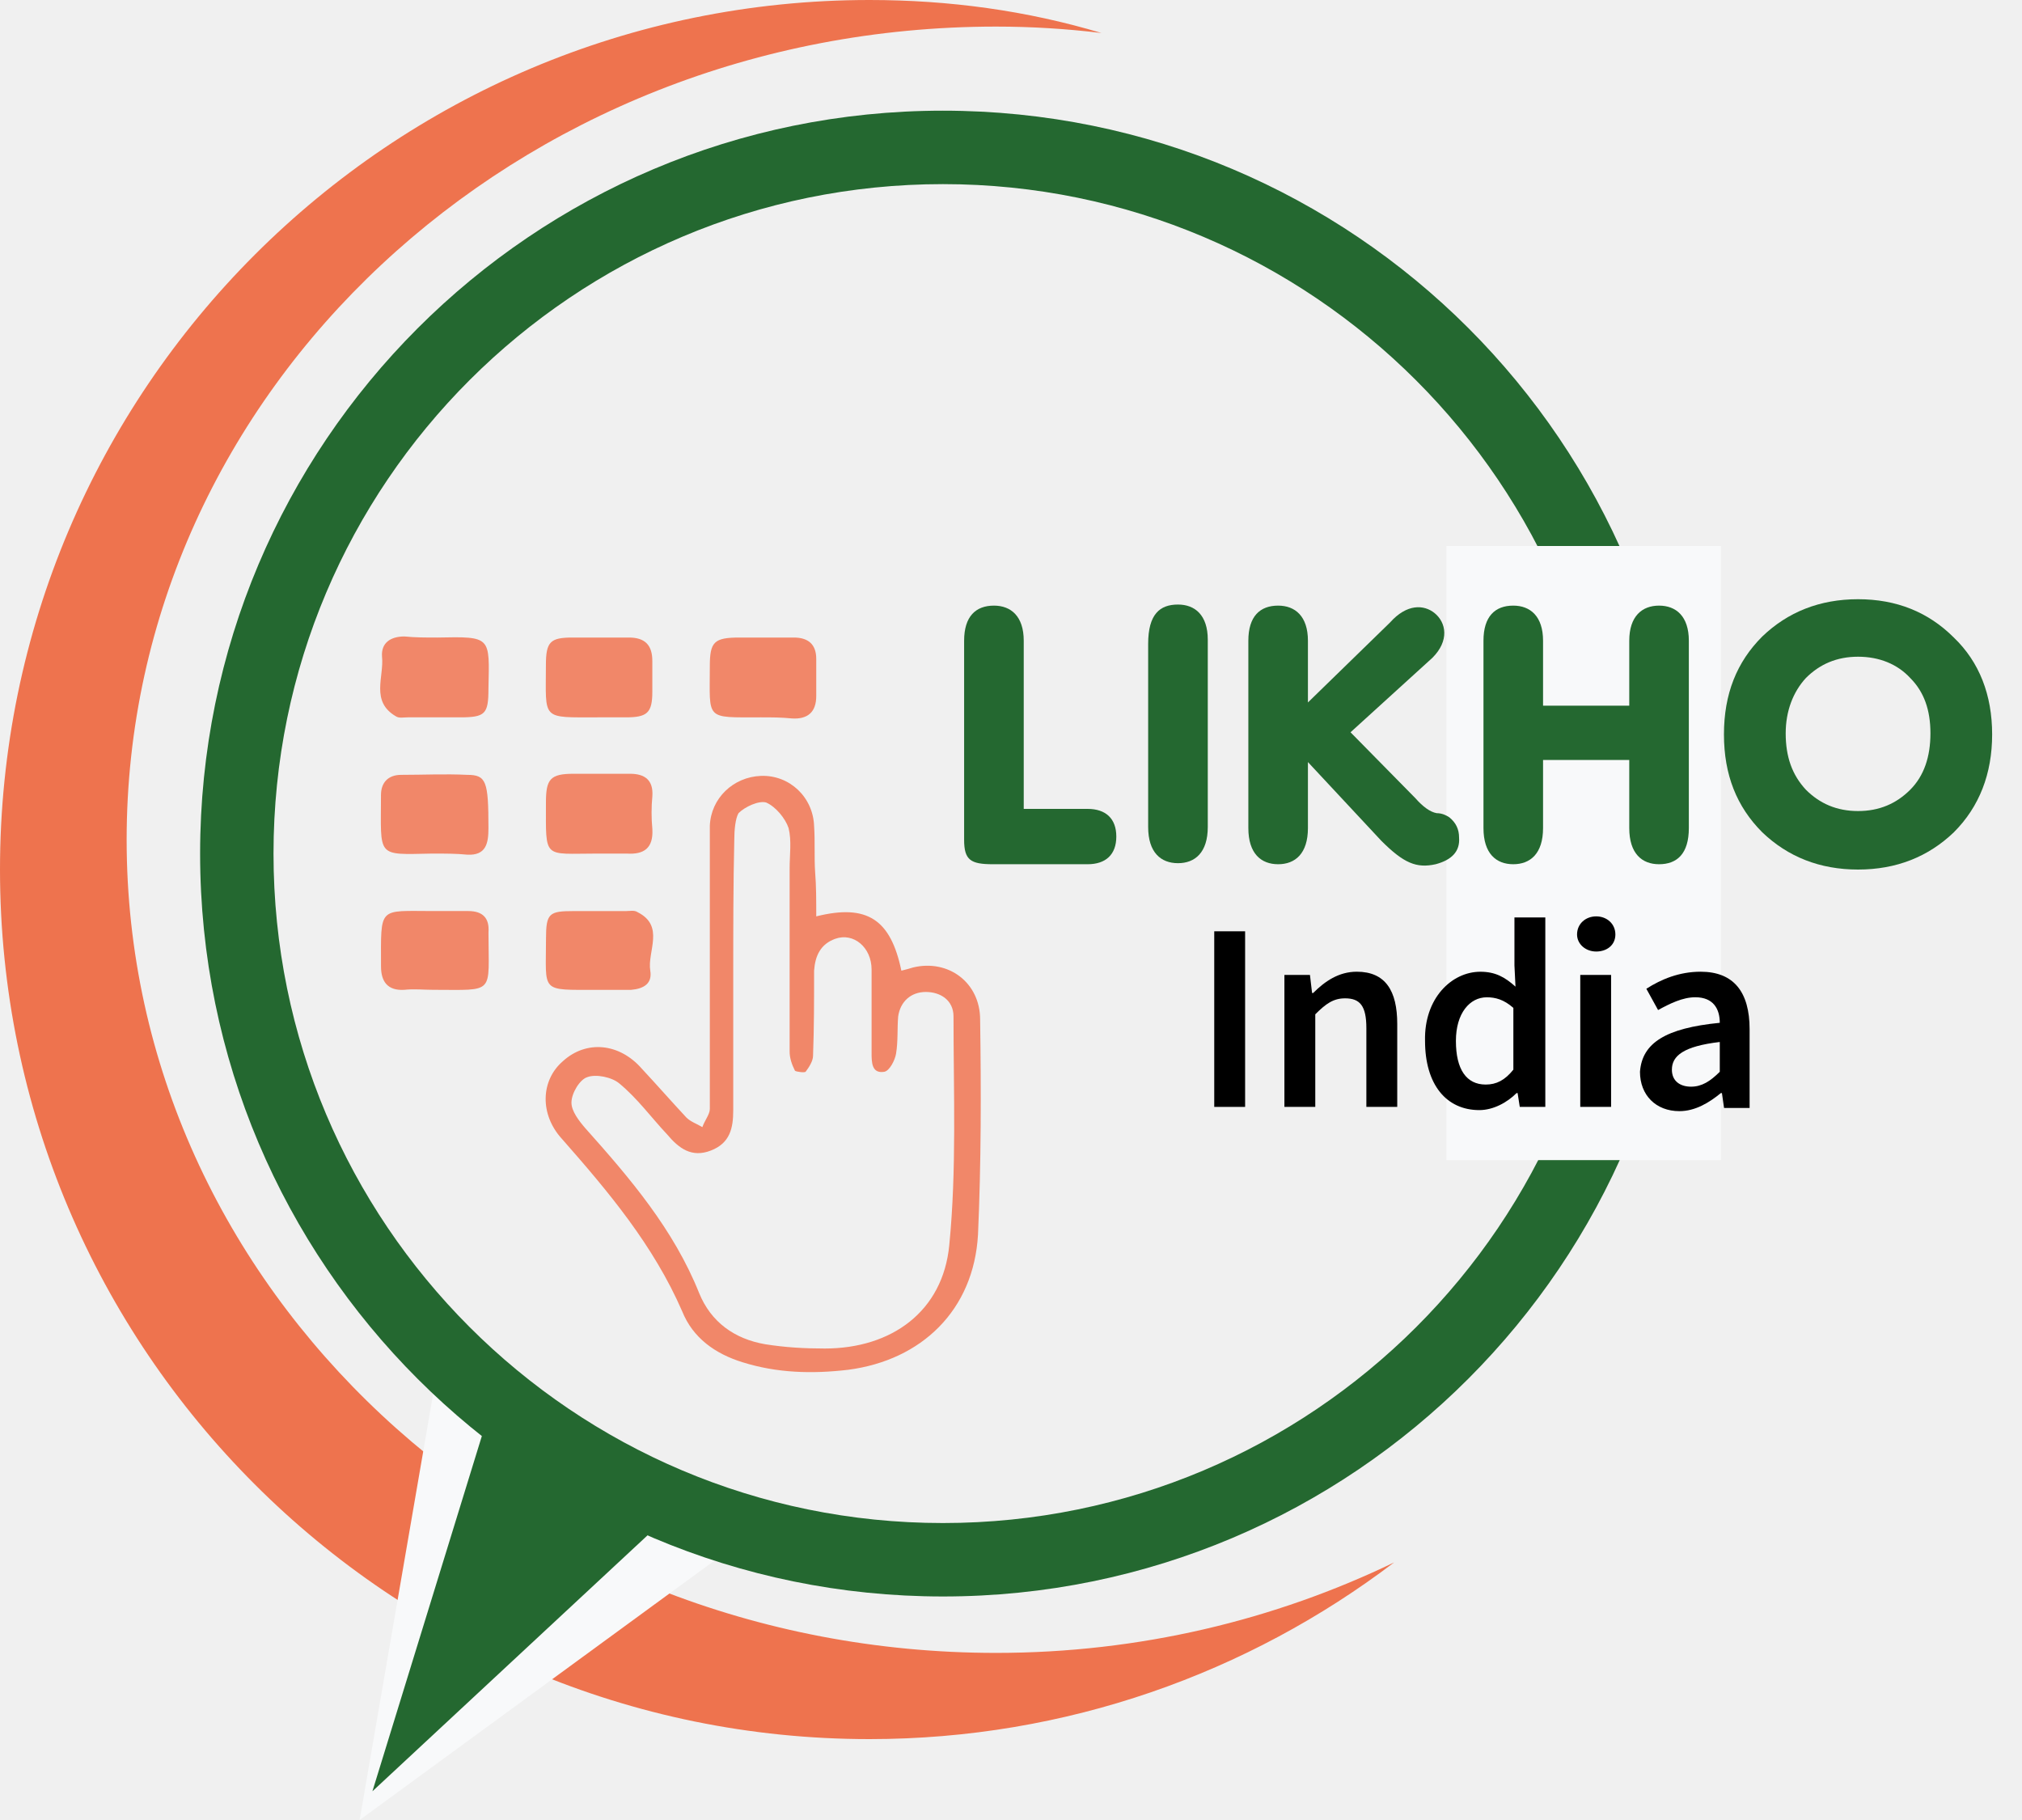
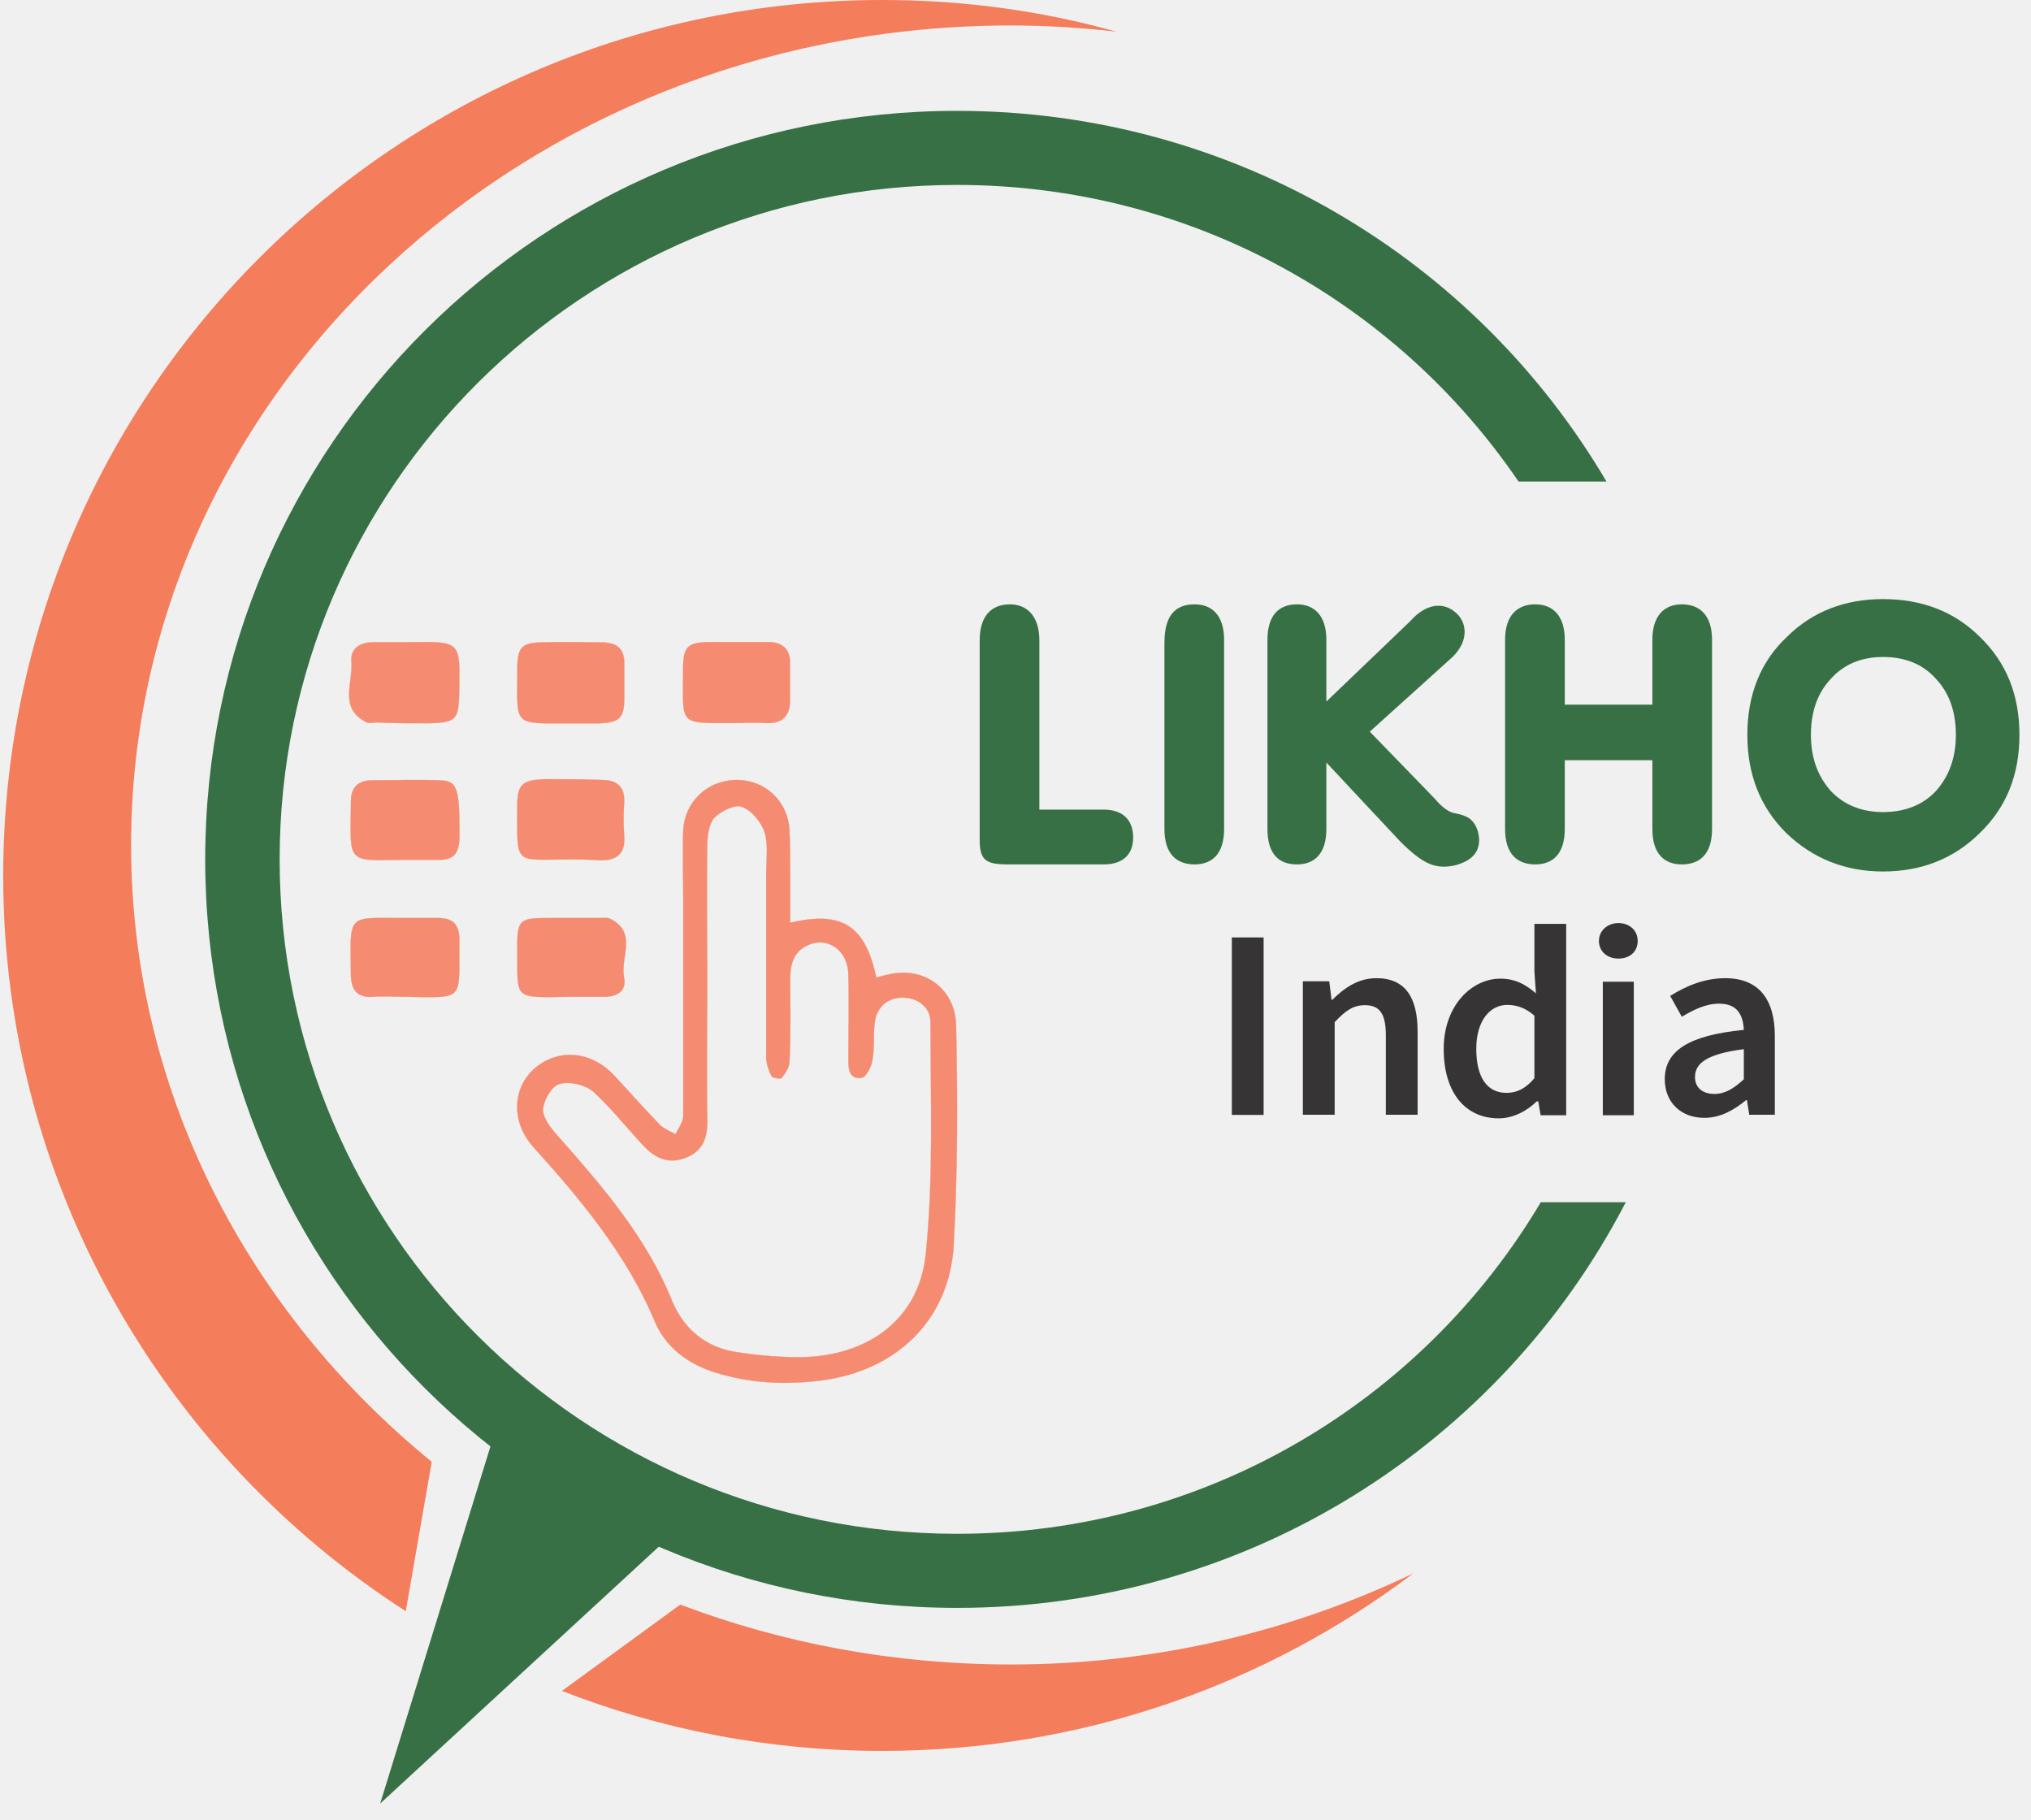
- <svg xmlns="http://www.w3.org/2000/svg" width="60" height="54" viewBox="0 0 60 54" fill="none">
-   <g clip-path="url(#clip0)">
-     <path fill-rule="evenodd" clip-rule="evenodd" d="M24.221 27.189C25.736 26.811 26.431 27.284 26.747 28.8C26.873 28.768 27 28.737 27.094 28.705C28.136 28.453 29.084 29.147 29.084 30.253C29.115 32.368 29.115 34.516 29.021 36.632C28.894 38.874 27.347 40.358 25.168 40.642C24.094 40.769 23.052 40.737 22.042 40.421C21.221 40.169 20.558 39.695 20.242 38.905C19.389 36.947 18.063 35.368 16.673 33.789C16.01 33.063 16.042 32.053 16.705 31.484C17.4 30.853 18.378 30.947 19.042 31.705C19.484 32.179 19.926 32.684 20.368 33.158C20.494 33.284 20.684 33.347 20.842 33.442C20.905 33.253 21.063 33.063 21.063 32.905C21.063 30.726 21.063 28.516 21.063 26.337C21.063 25.737 21.063 25.105 21.063 24.505C21.094 23.684 21.758 23.053 22.578 23.021C23.431 22.989 24.126 23.653 24.157 24.505C24.189 24.979 24.157 25.421 24.189 25.895C24.221 26.274 24.221 26.716 24.221 27.189ZM21.758 28.958C21.758 30.284 21.758 31.611 21.758 32.937C21.758 33.474 21.663 33.916 21.094 34.137C20.526 34.358 20.147 34.074 19.8 33.663C19.326 33.158 18.915 32.59 18.378 32.147C18.157 31.958 17.684 31.863 17.431 31.958C17.21 32.021 16.957 32.432 16.957 32.716C16.957 32.968 17.178 33.253 17.368 33.474C18.694 34.958 19.989 36.474 20.747 38.368C21.094 39.221 21.789 39.726 22.705 39.884C23.305 39.979 23.873 40.011 24.473 40.011C26.463 40.011 27.979 38.905 28.168 36.947C28.389 34.705 28.294 32.432 28.294 30.158C28.294 29.684 27.915 29.432 27.473 29.432C27.031 29.432 26.715 29.716 26.652 30.158C26.621 30.505 26.652 30.884 26.589 31.263C26.558 31.453 26.4 31.768 26.242 31.8C25.863 31.863 25.863 31.516 25.863 31.232C25.863 30.411 25.863 29.59 25.863 28.768C25.863 28.105 25.326 27.663 24.789 27.853C24.347 28.011 24.189 28.358 24.157 28.8C24.157 29.653 24.157 30.505 24.126 31.326C24.126 31.484 24 31.674 23.905 31.8C23.873 31.832 23.621 31.8 23.589 31.768C23.494 31.579 23.431 31.39 23.431 31.2C23.431 29.4 23.431 27.6 23.431 25.768C23.431 25.358 23.494 24.947 23.4 24.569C23.305 24.284 23.021 23.937 22.736 23.811C22.515 23.747 22.105 23.937 21.915 24.126C21.821 24.284 21.789 24.632 21.789 24.916C21.758 26.242 21.758 27.6 21.758 28.958Z" fill="#F18769" />
-     <path fill-rule="evenodd" clip-rule="evenodd" d="M12.979 18.916C14.589 18.884 14.526 18.884 14.494 20.432C14.494 21.189 14.4 21.284 13.642 21.284C13.136 21.284 12.6 21.284 12.094 21.284C11.968 21.284 11.842 21.316 11.747 21.253C10.989 20.811 11.4 20.084 11.336 19.484C11.305 19.074 11.589 18.884 12 18.884C12.316 18.916 12.631 18.916 12.979 18.916Z" fill="#F18769" />
-     <path fill-rule="evenodd" clip-rule="evenodd" d="M17.747 21.284C16.041 21.284 16.199 21.379 16.199 19.737C16.199 19.042 16.326 18.916 16.989 18.916C17.557 18.916 18.094 18.916 18.662 18.916C19.136 18.916 19.357 19.137 19.357 19.611C19.357 19.927 19.357 20.211 19.357 20.526C19.357 21.158 19.199 21.284 18.568 21.284C18.283 21.284 17.999 21.284 17.747 21.284Z" fill="#F18769" />
-     <path fill-rule="evenodd" clip-rule="evenodd" d="M22.578 21.284C20.905 21.284 21.063 21.379 21.063 19.769C21.063 19.042 21.189 18.916 21.947 18.916C22.484 18.916 23.02 18.916 23.557 18.916C23.968 18.916 24.221 19.105 24.221 19.548C24.221 19.927 24.221 20.274 24.221 20.653C24.221 21.127 23.968 21.348 23.494 21.316C23.178 21.284 22.894 21.284 22.578 21.284Z" fill="#F18769" />
-     <path fill-rule="evenodd" clip-rule="evenodd" d="M12.884 25.326C12.852 25.326 12.852 25.326 12.82 25.326C11.147 25.358 11.305 25.453 11.305 23.59C11.305 23.211 11.526 22.99 11.905 22.99C12.568 22.99 13.2 22.958 13.863 22.99C14.431 22.99 14.494 23.179 14.494 24.569C14.494 25.011 14.431 25.39 13.863 25.358C13.547 25.326 13.2 25.326 12.884 25.326Z" fill="#F18769" />
-     <path fill-rule="evenodd" clip-rule="evenodd" d="M12.853 29.368C12.569 29.368 12.285 29.337 12 29.368C11.495 29.4 11.306 29.116 11.306 28.674C11.306 26.873 11.211 27.031 12.853 27.031C13.2 27.031 13.548 27.031 13.895 27.031C14.337 27.031 14.527 27.252 14.495 27.663C14.495 29.526 14.716 29.368 12.853 29.368Z" fill="#F18769" />
-     <path fill-rule="evenodd" clip-rule="evenodd" d="M17.716 25.326C16.105 25.326 16.2 25.516 16.2 23.811C16.2 23.116 16.327 22.958 17.021 22.958C17.59 22.958 18.127 22.958 18.695 22.958C19.137 22.958 19.39 23.148 19.358 23.621C19.327 23.937 19.327 24.284 19.358 24.6C19.39 25.169 19.105 25.358 18.6 25.326C18.316 25.326 18 25.326 17.716 25.326Z" fill="#F18769" />
-     <path fill-rule="evenodd" clip-rule="evenodd" d="M17.717 29.369C16.012 29.369 16.202 29.463 16.202 27.853C16.202 27.095 16.296 27.032 17.023 27.032C17.528 27.032 18.065 27.032 18.57 27.032C18.696 27.032 18.823 27 18.917 27.063C19.738 27.474 19.202 28.232 19.296 28.8C19.36 29.179 19.107 29.337 18.728 29.369C18.412 29.369 18.065 29.369 17.717 29.369Z" fill="#F18769" />
-     <path d="M29.558 49.042C15.316 49.042 3.758 38.242 3.758 24.916C3.758 11.589 15.316 0.789 29.558 0.789C30.6 0.789 31.642 0.853 32.684 0.979C30.474 0.316 28.168 0 25.8 0C11.558 0 0 11.558 0 25.8C0 40.042 11.558 51.6 25.8 51.6C31.642 51.6 37.042 49.642 41.368 46.358C37.832 48.063 33.821 49.042 29.558 49.042Z" fill="#EE734E" />
-     <path d="M12.851 41.369L21.472 46.105L10.672 54L12.851 41.369Z" fill="#F8F9FA" />
-     <path d="M27.98 3.284C15.79 3.284 5.938 13.168 5.938 25.326C5.938 37.516 15.822 47.368 27.98 47.368C40.169 47.368 50.022 37.484 50.022 25.326C50.022 13.137 40.169 3.284 27.98 3.284ZM27.98 45.189C16.99 45.189 8.116 36.284 8.116 25.326C8.116 14.337 17.022 5.463 27.98 5.463C38.938 5.463 47.843 14.368 47.843 25.326C47.843 36.316 38.938 45.189 27.98 45.189Z" fill="#246830" />
-     <path d="M14.651 41.463L11.051 53.148L20.556 44.306L14.651 41.463Z" fill="#246830" />
-     <path d="M51.065 16.2H42.918V34.421H51.065V16.2Z" fill="#F8F9FA" />
-     <path d="M36.031 27.632H36.947V32.842H36.031V27.632Z" fill="black" />
-     <path d="M38.113 28.926H38.871L38.934 29.463H38.966C39.313 29.116 39.724 28.831 40.261 28.831C41.113 28.831 41.461 29.4 41.461 30.379V32.842H40.545V30.505C40.545 29.842 40.355 29.621 39.913 29.621C39.566 29.621 39.345 29.779 39.029 30.095V32.842H38.113V28.926Z" fill="black" />
-     <path d="M43.928 28.832C44.37 28.832 44.654 28.99 44.97 29.274L44.939 28.642V27.221H45.855V32.842H45.097L45.033 32.432H45.002C44.718 32.716 44.307 32.937 43.897 32.937C42.918 32.937 42.286 32.179 42.286 30.884C42.255 29.621 43.075 28.832 43.928 28.832ZM44.086 32.179C44.402 32.179 44.654 32.053 44.907 31.737V29.905C44.623 29.653 44.37 29.59 44.118 29.59C43.612 29.59 43.202 30.063 43.202 30.884C43.202 31.737 43.518 32.179 44.086 32.179Z" fill="black" />
-     <path d="M46.797 27.726C46.797 27.41 47.05 27.189 47.365 27.189C47.681 27.189 47.934 27.41 47.934 27.726C47.934 28.042 47.681 28.232 47.365 28.232C47.05 28.232 46.797 28.011 46.797 27.726ZM46.892 28.926H47.807V32.842H46.892V28.926Z" fill="black" />
-     <path d="M51.032 30.347C51.032 29.937 50.843 29.589 50.306 29.589C49.927 29.589 49.548 29.779 49.201 29.968L48.853 29.337C49.296 29.053 49.833 28.831 50.464 28.831C51.443 28.831 51.917 29.431 51.917 30.537V32.874H51.159L51.096 32.432H51.064C50.717 32.716 50.306 32.968 49.833 32.968C49.138 32.968 48.664 32.495 48.664 31.8C48.727 30.947 49.422 30.505 51.032 30.347ZM50.18 32.242C50.496 32.242 50.748 32.084 51.032 31.8V30.916C49.959 31.042 49.611 31.326 49.611 31.737C49.611 32.084 49.864 32.242 50.18 32.242Z" fill="black" />
-     <path d="M55.135 25.8C53.998 25.8 53.051 25.421 52.293 24.695C51.535 23.937 51.156 22.99 51.156 21.79C51.156 20.59 51.535 19.642 52.293 18.885C53.051 18.158 53.998 17.779 55.135 17.779C56.272 17.779 57.219 18.158 57.977 18.916C58.735 19.642 59.114 20.621 59.114 21.79C59.114 22.958 58.735 23.937 57.977 24.695C57.219 25.421 56.272 25.8 55.135 25.8ZM55.135 24.064C55.767 24.064 56.272 23.843 56.683 23.432C57.093 23.021 57.283 22.453 57.283 21.758C57.283 21.064 57.093 20.527 56.683 20.116C56.304 19.706 55.767 19.485 55.135 19.485C54.504 19.485 53.998 19.706 53.588 20.116C53.209 20.527 52.988 21.095 52.988 21.758C52.988 22.453 53.177 22.99 53.588 23.432C53.998 23.843 54.504 24.064 55.135 24.064Z" fill="#246830" />
-     <path d="M30.378 24H32.273C32.809 24 33.125 24.285 33.125 24.821C33.125 25.358 32.809 25.642 32.273 25.642H29.462C28.799 25.642 28.609 25.516 28.609 24.916V19.011C28.609 18.285 28.957 17.969 29.494 17.969C29.999 17.969 30.378 18.285 30.378 19.011V24Z" fill="#246830" />
-     <path d="M34.955 17.937C35.46 17.937 35.839 18.253 35.839 18.979V24.537C35.839 25.295 35.46 25.611 34.955 25.611C34.449 25.611 34.07 25.295 34.07 24.537V19.105C34.07 18.221 34.418 17.937 34.955 17.937Z" fill="#246830" />
-     <path d="M38.811 22.611V24.569C38.811 25.327 38.432 25.642 37.927 25.642C37.422 25.642 37.043 25.327 37.043 24.569V19.011C37.043 18.285 37.39 17.969 37.927 17.969C38.432 17.969 38.811 18.285 38.811 19.011V20.842L41.243 18.474C41.748 17.906 42.254 17.937 42.569 18.19C42.917 18.474 43.011 19.011 42.506 19.516L40.075 21.727L42.001 23.684C42.222 23.937 42.443 24.095 42.632 24.127C42.79 24.127 42.917 24.19 43.011 24.253C43.201 24.411 43.296 24.6 43.296 24.853C43.327 25.264 43.075 25.516 42.601 25.642C42.032 25.769 41.654 25.611 40.99 24.948L38.811 22.611Z" fill="#246830" />
-     <path d="M45.788 22.548V24.569C45.788 25.327 45.409 25.642 44.904 25.642C44.398 25.642 44.02 25.327 44.02 24.569V19.011C44.02 18.285 44.367 17.969 44.904 17.969C45.409 17.969 45.788 18.285 45.788 19.011V20.937H48.346V19.011C48.346 18.285 48.725 17.969 49.23 17.969C49.735 17.969 50.114 18.285 50.114 19.011V24.569C50.114 25.327 49.767 25.642 49.23 25.642C48.725 25.642 48.346 25.327 48.346 24.569V22.548H45.788Z" fill="#246830" />
-   </g>
-   <defs>
-     <clipPath id="clip0">
-       <rect width="59.147" height="54" fill="white" />
-     </clipPath>
-   </defs>
+ <svg xmlns="http://www.w3.org/2000/svg" width="115" height="103" viewBox="0 0 115 103" fill="none">
+   <path fill-rule="evenodd" clip-rule="evenodd" d="M40.048 55.607C40.048 58.141 40.004 60.718 40.048 63.252C40.092 64.3 39.872 65.174 38.775 65.567C37.678 65.961 36.931 65.436 36.273 64.694C35.351 63.689 34.517 62.64 33.552 61.767C33.113 61.417 32.235 61.199 31.664 61.373C31.225 61.504 30.787 62.291 30.743 62.815C30.743 63.296 31.181 63.864 31.577 64.3C34.122 67.184 36.624 70.067 38.072 73.693C38.775 75.353 40.092 76.358 41.891 76.577C43.032 76.751 44.173 76.839 45.315 76.839C49.133 76.795 52.074 74.698 52.425 70.941C52.864 66.616 52.688 62.247 52.688 57.878C52.688 57.005 51.942 56.48 51.108 56.48C50.23 56.48 49.616 57.048 49.528 57.922C49.44 58.577 49.528 59.32 49.397 60.019C49.353 60.368 49.045 60.98 48.782 61.024C48.036 61.111 48.036 60.456 48.036 59.932C48.036 58.359 48.08 56.786 48.036 55.213C48.036 53.903 47.026 53.116 45.973 53.422C45.051 53.728 44.788 54.383 44.744 55.213C44.744 56.873 44.788 58.49 44.7 60.106C44.7 60.412 44.481 60.762 44.261 61.024C44.217 61.111 43.734 61.024 43.691 60.937C43.515 60.587 43.383 60.194 43.383 59.844C43.383 56.349 43.383 52.898 43.383 49.447C43.383 48.66 43.515 47.83 43.296 47.131C43.12 46.563 42.549 45.864 42.023 45.689C41.628 45.515 40.838 45.908 40.443 46.301C40.135 46.651 40.048 47.349 40.048 47.874C40.004 50.451 40.048 53.029 40.048 55.607ZM44.744 52.243C47.685 51.544 49.002 52.417 49.616 55.344C49.835 55.301 50.055 55.213 50.318 55.17C52.337 54.689 54.137 56 54.137 58.141C54.224 62.247 54.224 66.354 54.005 70.417C53.786 74.698 50.801 77.582 46.544 78.15C44.481 78.412 42.505 78.324 40.53 77.713C38.95 77.232 37.678 76.271 37.063 74.786C35.483 71.028 32.893 67.927 30.216 64.956C28.943 63.558 28.987 61.636 30.26 60.5C31.62 59.32 33.508 59.495 34.825 60.937C35.658 61.854 36.492 62.771 37.37 63.689C37.59 63.907 37.941 64.038 38.248 64.213C38.424 63.864 38.687 63.514 38.687 63.165C38.687 58.971 38.687 54.733 38.687 50.539C38.687 49.359 38.643 48.18 38.687 47C38.775 45.384 40.048 44.204 41.628 44.16C43.296 44.117 44.612 45.34 44.7 47C44.744 47.874 44.744 48.748 44.744 49.621C44.744 50.495 44.744 51.325 44.744 52.243Z" fill="#F58B71" />
+   <path fill-rule="evenodd" clip-rule="evenodd" d="M40.048 55.607C40.048 58.141 40.004 60.718 40.048 63.252C40.092 64.3 39.872 65.174 38.775 65.567C37.678 65.961 36.931 65.436 36.273 64.694C35.351 63.689 34.517 62.64 33.552 61.767C33.113 61.417 32.235 61.199 31.664 61.373C31.225 61.504 30.787 62.291 30.743 62.815C30.743 63.296 31.181 63.864 31.577 64.3C34.122 67.184 36.624 70.067 38.072 73.693C38.775 75.353 40.092 76.358 41.891 76.577C43.032 76.751 44.173 76.839 45.315 76.839C49.133 76.795 52.074 74.698 52.425 70.941C52.864 66.616 52.688 62.247 52.688 57.878C52.688 57.005 51.942 56.48 51.108 56.48C50.23 56.48 49.616 57.048 49.528 57.922C49.44 58.577 49.528 59.32 49.397 60.019C49.353 60.368 49.045 60.98 48.782 61.024C48.036 61.111 48.036 60.456 48.036 59.932C48.036 58.359 48.08 56.786 48.036 55.213C48.036 53.903 47.026 53.116 45.973 53.422C45.051 53.728 44.788 54.383 44.744 55.213C44.744 56.873 44.788 58.49 44.7 60.106C44.7 60.412 44.481 60.762 44.261 61.024C44.217 61.111 43.734 61.024 43.691 60.937C43.515 60.587 43.383 60.194 43.383 59.844C43.383 56.349 43.383 52.898 43.383 49.447C43.383 48.66 43.515 47.83 43.296 47.131C43.12 46.563 42.549 45.864 42.023 45.689C41.628 45.515 40.838 45.908 40.443 46.301C40.135 46.651 40.048 47.349 40.048 47.874C40.004 50.451 40.048 53.029 40.048 55.607ZM44.744 52.243C47.685 51.544 49.002 52.417 49.616 55.344C49.835 55.301 50.055 55.213 50.318 55.17C52.337 54.689 54.137 56 54.137 58.141C54.224 62.247 54.224 66.354 54.005 70.417C53.786 74.698 50.801 77.582 46.544 78.15C44.481 78.412 42.505 78.324 40.53 77.713C38.95 77.232 37.678 76.271 37.063 74.786C35.483 71.028 32.893 67.927 30.216 64.956C28.943 63.558 28.987 61.636 30.26 60.5C31.62 59.32 33.508 59.495 34.825 60.937C35.658 61.854 36.492 62.771 37.37 63.689C37.59 63.907 37.941 64.038 38.248 64.213C38.424 63.864 38.687 63.514 38.687 63.165C38.687 58.971 38.687 54.733 38.687 50.539C38.687 49.359 38.643 48.18 38.687 47C38.775 45.384 40.048 44.204 41.628 44.16C43.296 44.117 44.612 45.34 44.7 47C44.744 47.874 44.744 48.748 44.744 49.621C44.744 50.495 44.744 51.325 44.744 52.243Z" stroke="#F58B71" stroke-width="0.014" />
+   <path fill-rule="evenodd" clip-rule="evenodd" d="M23.059 36.359C26.175 36.315 26.044 36.272 26 39.286C25.956 40.728 25.824 40.903 24.332 40.946C23.322 40.946 22.313 40.946 21.347 40.903C21.128 40.903 20.864 40.99 20.689 40.859C19.197 40.073 19.986 38.675 19.899 37.495C19.811 36.709 20.382 36.359 21.172 36.359C21.786 36.359 22.401 36.359 23.059 36.359Z" fill="#F58B71" />
+   <path fill-rule="evenodd" clip-rule="evenodd" d="M23.059 36.359C26.175 36.315 26.044 36.272 26 39.286C25.956 40.728 25.824 40.903 24.332 40.946C23.322 40.946 22.313 40.946 21.347 40.903C21.128 40.903 20.864 40.99 20.689 40.859C19.197 40.073 19.986 38.675 19.899 37.495C19.811 36.709 20.382 36.359 21.172 36.359C21.786 36.359 22.401 36.359 23.059 36.359Z" stroke="#F58B71" stroke-width="0.014" />
+   <path fill-rule="evenodd" clip-rule="evenodd" d="M32.275 40.955C28.983 40.955 29.291 41.13 29.291 37.941C29.291 36.63 29.51 36.368 30.827 36.368C31.88 36.324 32.977 36.368 34.031 36.368C34.996 36.368 35.392 36.761 35.348 37.722C35.348 38.29 35.348 38.902 35.348 39.47C35.348 40.693 35.084 40.912 33.811 40.955C33.285 40.955 32.802 40.955 32.275 40.955Z" fill="#F58B71" />
+   <path fill-rule="evenodd" clip-rule="evenodd" d="M32.275 40.955C28.983 40.955 29.291 41.13 29.291 37.941C29.291 36.63 29.51 36.368 30.827 36.368C31.88 36.324 32.977 36.368 34.031 36.368C34.996 36.368 35.392 36.761 35.348 37.722C35.348 38.29 35.348 38.902 35.348 39.47C35.348 40.693 35.084 40.912 33.811 40.955C33.285 40.955 32.802 40.955 32.275 40.955Z" stroke="#F58B71" stroke-width="0.014" />
+   <path fill-rule="evenodd" clip-rule="evenodd" d="M41.575 40.936C38.371 40.936 38.678 41.111 38.678 37.965C38.678 36.567 38.898 36.349 40.346 36.349C41.4 36.349 42.453 36.349 43.462 36.349C44.252 36.349 44.735 36.698 44.735 37.528C44.735 38.227 44.735 38.926 44.735 39.625C44.735 40.543 44.296 40.98 43.375 40.936C42.76 40.892 42.19 40.936 41.575 40.936Z" fill="#F58B71" />
+   <path fill-rule="evenodd" clip-rule="evenodd" d="M41.575 40.936C38.371 40.936 38.678 41.111 38.678 37.965C38.678 36.567 38.898 36.349 40.346 36.349C41.4 36.349 42.453 36.349 43.462 36.349C44.252 36.349 44.735 36.698 44.735 37.528C44.735 38.227 44.735 38.926 44.735 39.625C44.735 40.543 44.296 40.98 43.375 40.936C42.76 40.892 42.19 40.936 41.575 40.936Z" stroke="#F58B71" stroke-width="0.014" />
+   <path fill-rule="evenodd" clip-rule="evenodd" d="M22.903 48.678H22.815C19.567 48.721 19.83 48.94 19.874 45.313C19.874 44.614 20.269 44.178 21.059 44.178C22.288 44.178 23.561 44.134 24.834 44.178C25.887 44.178 26.019 44.571 26.019 47.192C26.019 48.022 25.931 48.721 24.79 48.678C24.175 48.678 23.517 48.678 22.903 48.678Z" fill="#F58B71" />
+   <path fill-rule="evenodd" clip-rule="evenodd" d="M22.903 48.678H22.815C19.567 48.721 19.83 48.94 19.874 45.313C19.874 44.614 20.269 44.178 21.059 44.178C22.288 44.178 23.561 44.134 24.834 44.178C25.887 44.178 26.019 44.571 26.019 47.192C26.019 48.022 25.931 48.721 24.79 48.678C24.175 48.678 23.517 48.678 22.903 48.678Z" stroke="#F58B71" stroke-width="0.014" />
+   <path fill-rule="evenodd" clip-rule="evenodd" d="M22.853 56.432C22.282 56.432 21.712 56.388 21.185 56.432C20.175 56.519 19.868 55.995 19.868 55.121C19.824 51.67 19.649 51.976 22.809 51.976C23.467 51.976 24.169 51.976 24.828 51.976C25.662 51.976 26.013 52.369 26.013 53.199C25.969 56.738 26.408 56.475 22.853 56.432Z" fill="#F58B71" />
+   <path fill-rule="evenodd" clip-rule="evenodd" d="M22.853 56.432C22.282 56.432 21.712 56.388 21.185 56.432C20.175 56.519 19.868 55.995 19.868 55.121C19.824 51.67 19.649 51.976 22.809 51.976C23.467 51.976 24.169 51.976 24.828 51.976C25.662 51.976 26.013 52.369 26.013 53.199C25.969 56.738 26.408 56.475 22.853 56.432Z" stroke="#F58B71" stroke-width="0.014" />
+   <path fill-rule="evenodd" clip-rule="evenodd" d="M32.226 48.658C29.109 48.658 29.285 49.051 29.285 45.774C29.285 44.42 29.505 44.158 30.865 44.114C31.919 44.114 33.016 44.114 34.069 44.158C34.903 44.158 35.386 44.507 35.342 45.425C35.298 46.036 35.298 46.648 35.342 47.303C35.43 48.352 34.903 48.745 33.894 48.702C33.323 48.658 32.796 48.658 32.226 48.658Z" fill="#F58B71" />
+   <path fill-rule="evenodd" clip-rule="evenodd" d="M32.226 48.658C29.109 48.658 29.285 49.051 29.285 45.774C29.285 44.42 29.505 44.158 30.865 44.114C31.919 44.114 33.016 44.114 34.069 44.158C34.903 44.158 35.386 44.507 35.342 45.425C35.298 46.036 35.298 46.648 35.342 47.303C35.43 48.352 34.903 48.745 33.894 48.702C33.323 48.658 32.796 48.658 32.226 48.658Z" stroke="#F58B71" stroke-width="0.014" />
+   <path fill-rule="evenodd" clip-rule="evenodd" d="M32.229 56.432C28.937 56.476 29.332 56.65 29.288 53.548C29.288 52.107 29.463 51.976 30.912 51.976C31.921 51.976 32.887 51.976 33.896 51.976C34.116 51.976 34.379 51.932 34.555 52.02C36.135 52.806 35.081 54.248 35.345 55.383C35.477 56.082 34.95 56.432 34.248 56.432C33.545 56.432 32.887 56.432 32.229 56.432Z" fill="#F58B71" />
+   <path fill-rule="evenodd" clip-rule="evenodd" d="M32.229 56.432C28.937 56.476 29.332 56.65 29.288 53.548C29.288 52.107 29.463 51.976 30.912 51.976C31.921 51.976 32.887 51.976 33.896 51.976C34.116 51.976 34.379 51.932 34.555 52.02C36.135 52.806 35.081 54.248 35.345 55.383C35.477 56.082 34.95 56.432 34.248 56.432C33.545 56.432 32.887 56.432 32.229 56.432Z" stroke="#F58B71" stroke-width="0.014" />
+   <path fill-rule="evenodd" clip-rule="evenodd" d="M38.518 90.845C44.298 93.031 50.618 94.235 57.241 94.235C65.448 94.235 73.173 92.356 80.02 89.08C71.681 95.371 61.279 99.128 49.955 99.128C43.556 99.128 37.438 97.924 31.817 95.732L38.518 90.845ZM24.446 82.759C14.012 74.251 7.424 61.755 7.424 47.838C7.424 22.237 29.721 1.442 57.241 1.442C59.26 1.442 61.279 1.573 63.21 1.791C58.996 0.612 54.563 0 49.955 0C22.479 0 0.182 22.194 0.182 49.586C0.182 67.039 9.263 82.393 22.976 91.219L24.446 82.759Z" fill="#F47D5C" />
+   <path d="M28.462 79.651L21.527 102.107L39.917 85.156L28.462 79.651Z" fill="#377044" />
+   <path fill-rule="evenodd" clip-rule="evenodd" d="M15.834 48.654C15.834 69.755 33.039 86.837 54.195 86.837C68.272 86.837 80.568 79.305 87.242 68.066H92.055C84.984 81.71 70.69 91.031 54.195 91.031C30.669 91.031 11.62 72.07 11.62 48.654C11.62 25.237 30.669 6.276 54.195 6.276C69.88 6.276 83.574 14.704 90.961 27.262H85.982C79.088 17.127 67.428 10.47 54.195 10.47C33.039 10.47 15.834 27.552 15.834 48.654Z" fill="#377044" />
+   <path d="M69.749 53.073H71.549V63.121H69.749V53.073Z" fill="#373435" />
+   <path d="M73.772 55.555H75.265L75.396 56.603H75.44C76.099 55.948 76.889 55.38 77.942 55.38C79.566 55.38 80.268 56.472 80.268 58.394V63.113H78.469V58.613C78.469 57.389 78.118 56.909 77.284 56.909C76.625 56.909 76.186 57.215 75.572 57.87V63.113H73.772V55.555Z" fill="#373435" />
+   <path d="M85.302 61.873C85.916 61.873 86.399 61.611 86.882 61.043V57.505C86.399 57.068 85.872 56.893 85.345 56.893C84.38 56.893 83.59 57.767 83.59 59.383C83.59 61 84.204 61.873 85.302 61.873ZM84.95 55.407C85.828 55.407 86.399 55.757 86.969 56.238L86.882 55.014V52.306H88.681V63.14H87.233L87.101 62.354H87.013C86.487 62.878 85.697 63.315 84.863 63.315C82.975 63.315 81.746 61.873 81.746 59.383C81.746 56.937 83.326 55.407 84.95 55.407Z" fill="#373435" />
+   <path d="M90.755 55.581H92.51V63.139H90.755V55.581ZM90.535 53.266C90.535 52.698 91.018 52.261 91.632 52.261C92.291 52.261 92.73 52.698 92.73 53.266C92.73 53.877 92.291 54.27 91.632 54.27C91.018 54.27 90.535 53.877 90.535 53.266Z" fill="#373435" />
+   <path d="M97.072 61.933C97.686 61.933 98.169 61.627 98.74 61.103V59.399C96.677 59.661 95.975 60.186 95.975 60.972C95.975 61.627 96.457 61.933 97.072 61.933ZM98.74 58.307C98.696 57.477 98.388 56.822 97.335 56.822C96.589 56.822 95.887 57.171 95.228 57.564L94.57 56.385C95.404 55.861 96.457 55.38 97.686 55.38C99.573 55.38 100.495 56.559 100.495 58.657V63.113H99.047L98.915 62.283H98.871C98.169 62.85 97.423 63.287 96.501 63.287C95.184 63.287 94.263 62.414 94.263 61.103C94.263 59.487 95.623 58.613 98.74 58.307Z" fill="#373435" />
+   <path d="M106.62 45.976C107.849 45.976 108.859 45.583 109.605 44.796C110.351 43.966 110.746 42.918 110.746 41.607C110.746 40.253 110.351 39.204 109.605 38.418C108.859 37.588 107.849 37.195 106.62 37.195C105.435 37.195 104.426 37.588 103.679 38.418C102.933 39.204 102.538 40.253 102.538 41.607C102.538 42.918 102.933 43.966 103.679 44.796C104.426 45.583 105.435 45.976 106.62 45.976ZM106.62 49.34C104.47 49.34 102.626 48.597 101.134 47.155C99.685 45.714 98.939 43.879 98.939 41.607C98.939 39.335 99.685 37.457 101.178 36.059C102.626 34.617 104.47 33.918 106.62 33.918C108.815 33.918 110.658 34.617 112.107 36.059C113.599 37.5 114.345 39.335 114.345 41.607C114.345 43.879 113.599 45.714 112.107 47.155C110.658 48.597 108.815 49.34 106.62 49.34Z" fill="#377044" />
+   <path d="M58.852 45.836H62.495C63.548 45.836 64.162 46.404 64.162 47.409C64.162 48.413 63.548 48.938 62.495 48.938H57.096C55.823 48.938 55.472 48.719 55.472 47.54V36.268C55.472 34.827 56.174 34.215 57.184 34.215C58.106 34.215 58.852 34.827 58.852 36.268V45.836Z" fill="#377044" />
+   <path d="M67.645 34.215C68.61 34.215 69.312 34.827 69.312 36.224V46.928C69.312 48.37 68.61 48.938 67.645 48.938C66.635 48.938 65.933 48.37 65.933 46.928V36.399C65.933 34.739 66.635 34.215 67.645 34.215Z" fill="#377044" />
+   <path d="M75.102 43.171V46.928C75.102 48.37 74.399 48.938 73.434 48.938C72.424 48.938 71.766 48.37 71.766 46.928V36.224C71.766 34.827 72.424 34.215 73.434 34.215C74.399 34.215 75.102 34.827 75.102 36.224V39.719L79.842 35.176C80.808 34.084 81.773 34.127 82.388 34.652C83.046 35.176 83.222 36.224 82.256 37.186L77.56 41.423L81.246 45.224C81.685 45.748 82.08 46.011 82.431 46.054C82.695 46.098 82.958 46.185 83.178 46.316C83.529 46.578 83.704 46.972 83.748 47.452C83.792 48.239 83.353 48.719 82.431 48.981C81.29 49.243 80.588 48.938 79.271 47.627L75.102 43.171Z" fill="#377044" />
+   <path d="M88.601 43.04V46.928C88.601 48.37 87.899 48.938 86.933 48.938C85.924 48.938 85.221 48.37 85.221 46.928V36.224C85.221 34.827 85.924 34.215 86.933 34.215C87.899 34.215 88.601 34.827 88.601 36.224V39.894H93.561V36.224C93.561 34.827 94.263 34.215 95.228 34.215C96.238 34.215 96.94 34.827 96.94 36.224V46.928C96.94 48.37 96.238 48.938 95.228 48.938C94.263 48.938 93.561 48.37 93.561 46.928V43.04H88.601Z" fill="#377044" />
</svg>
